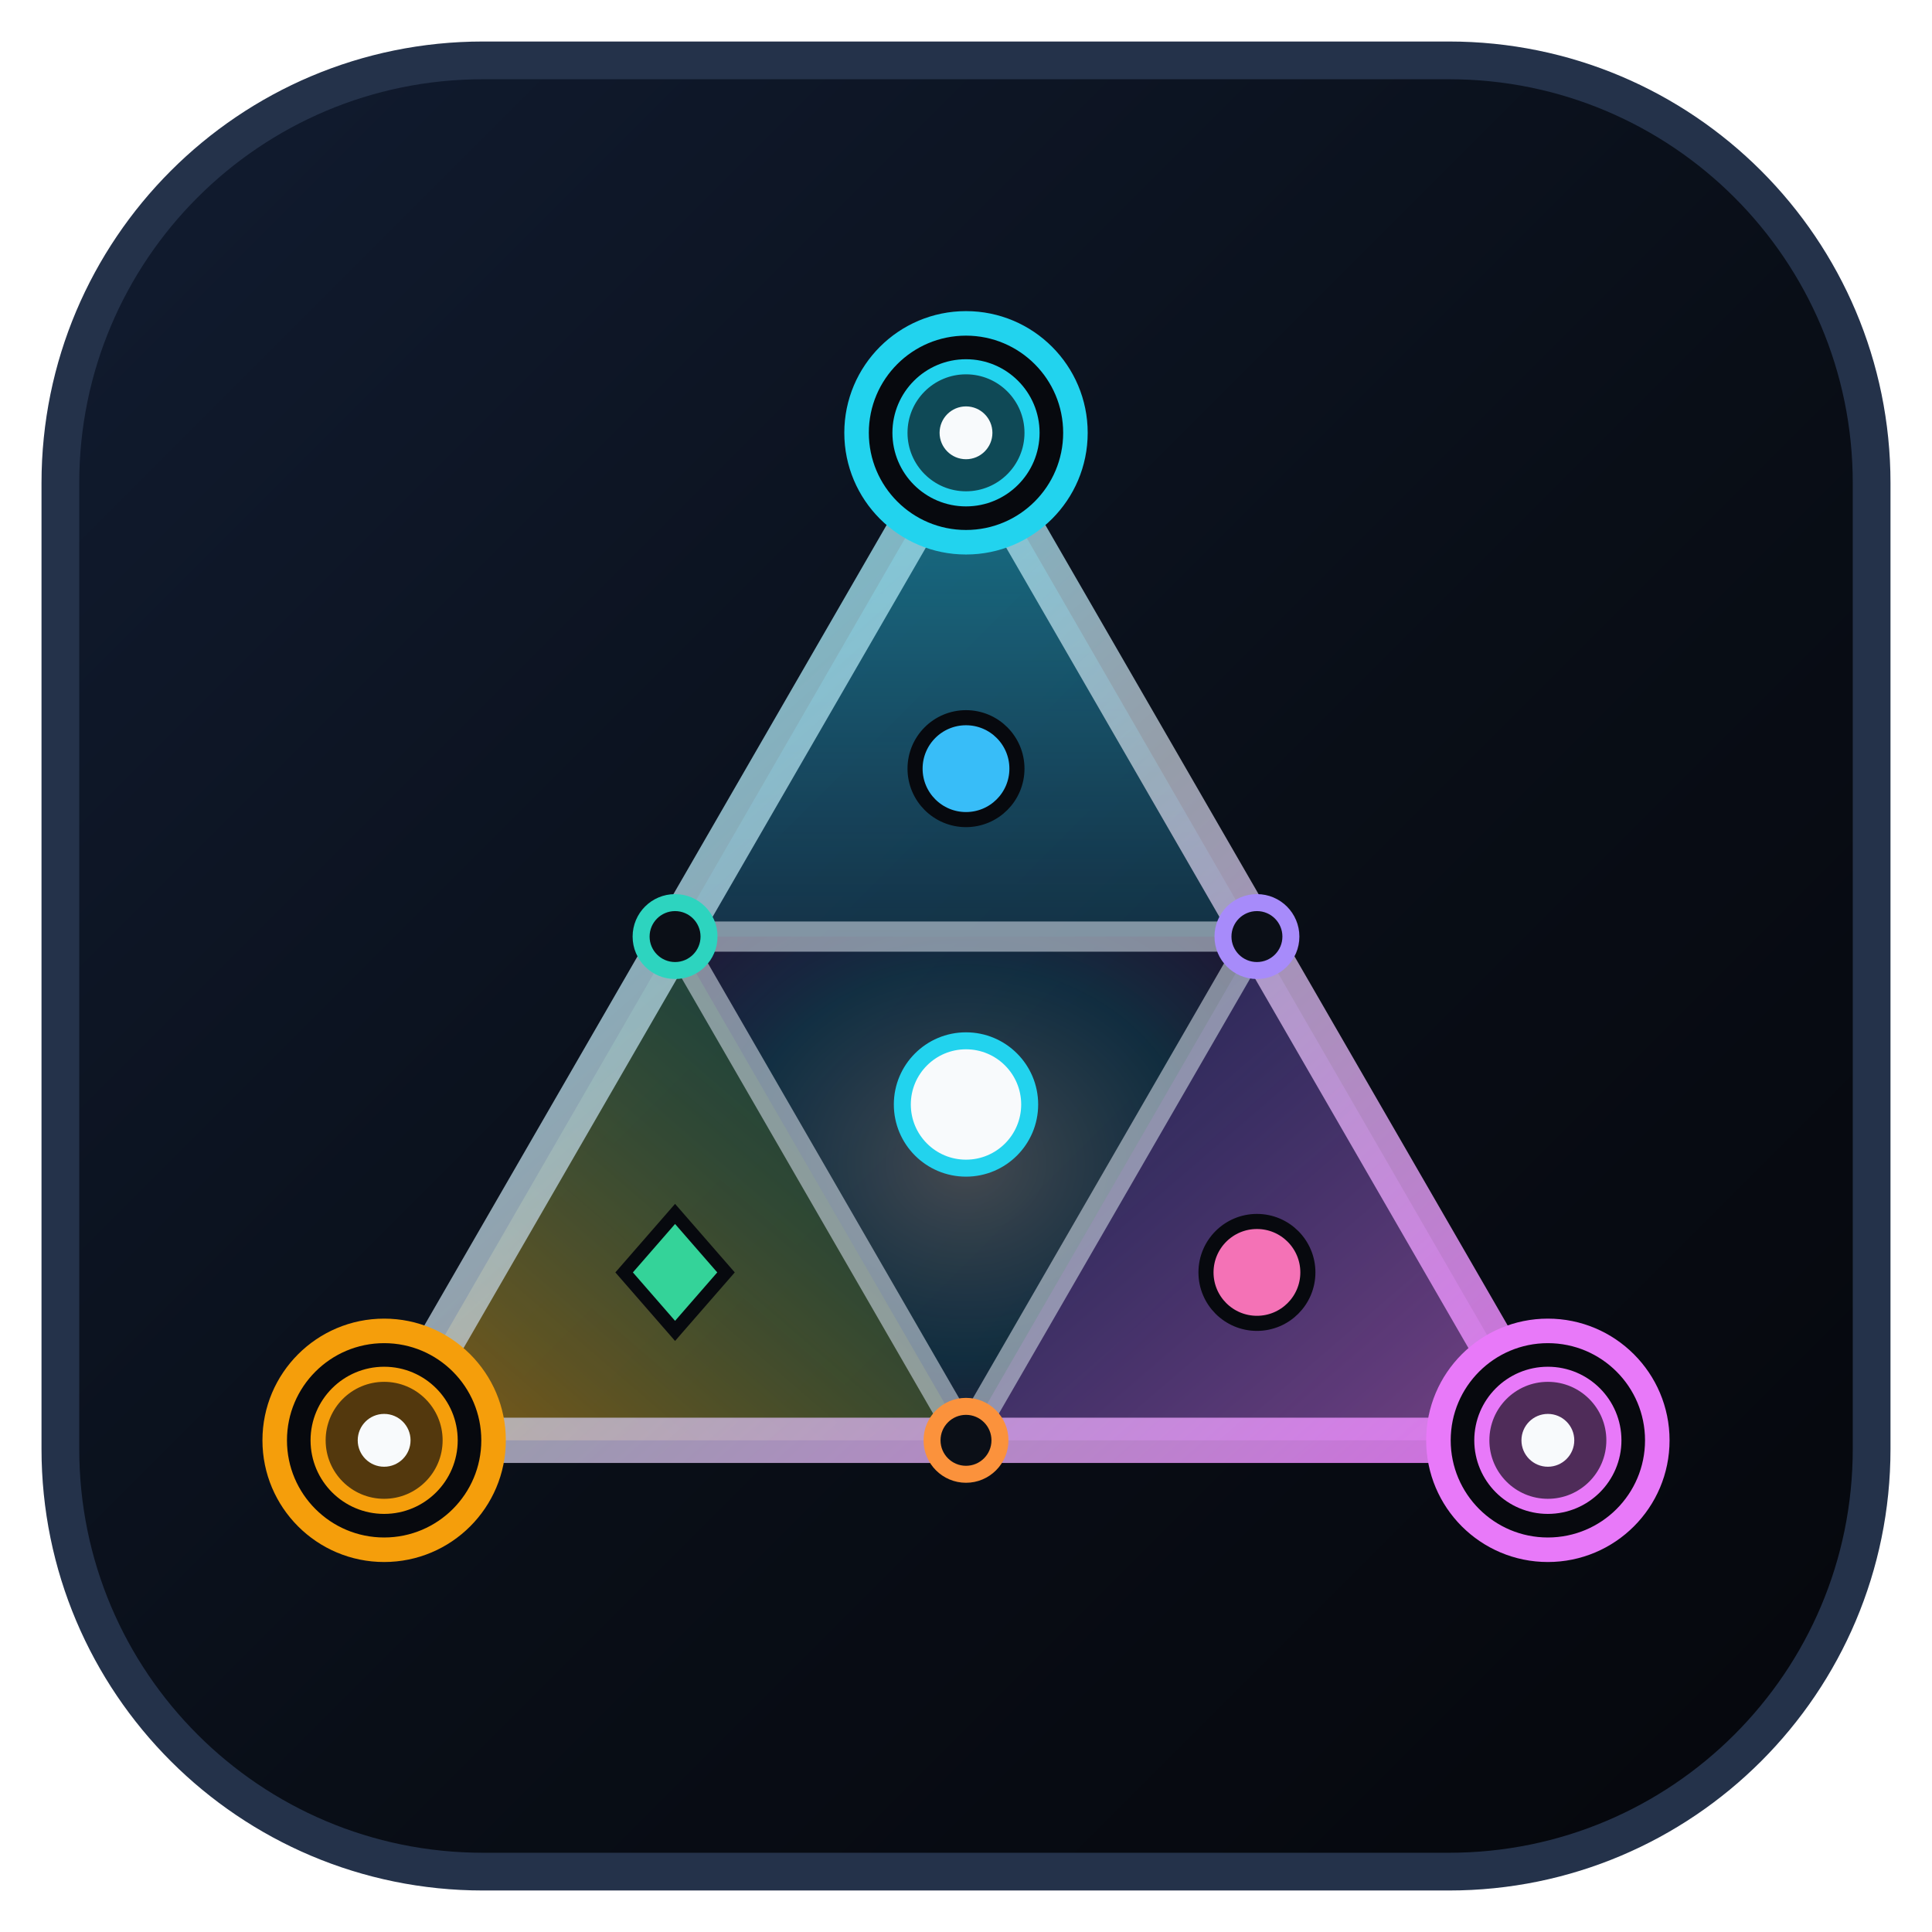
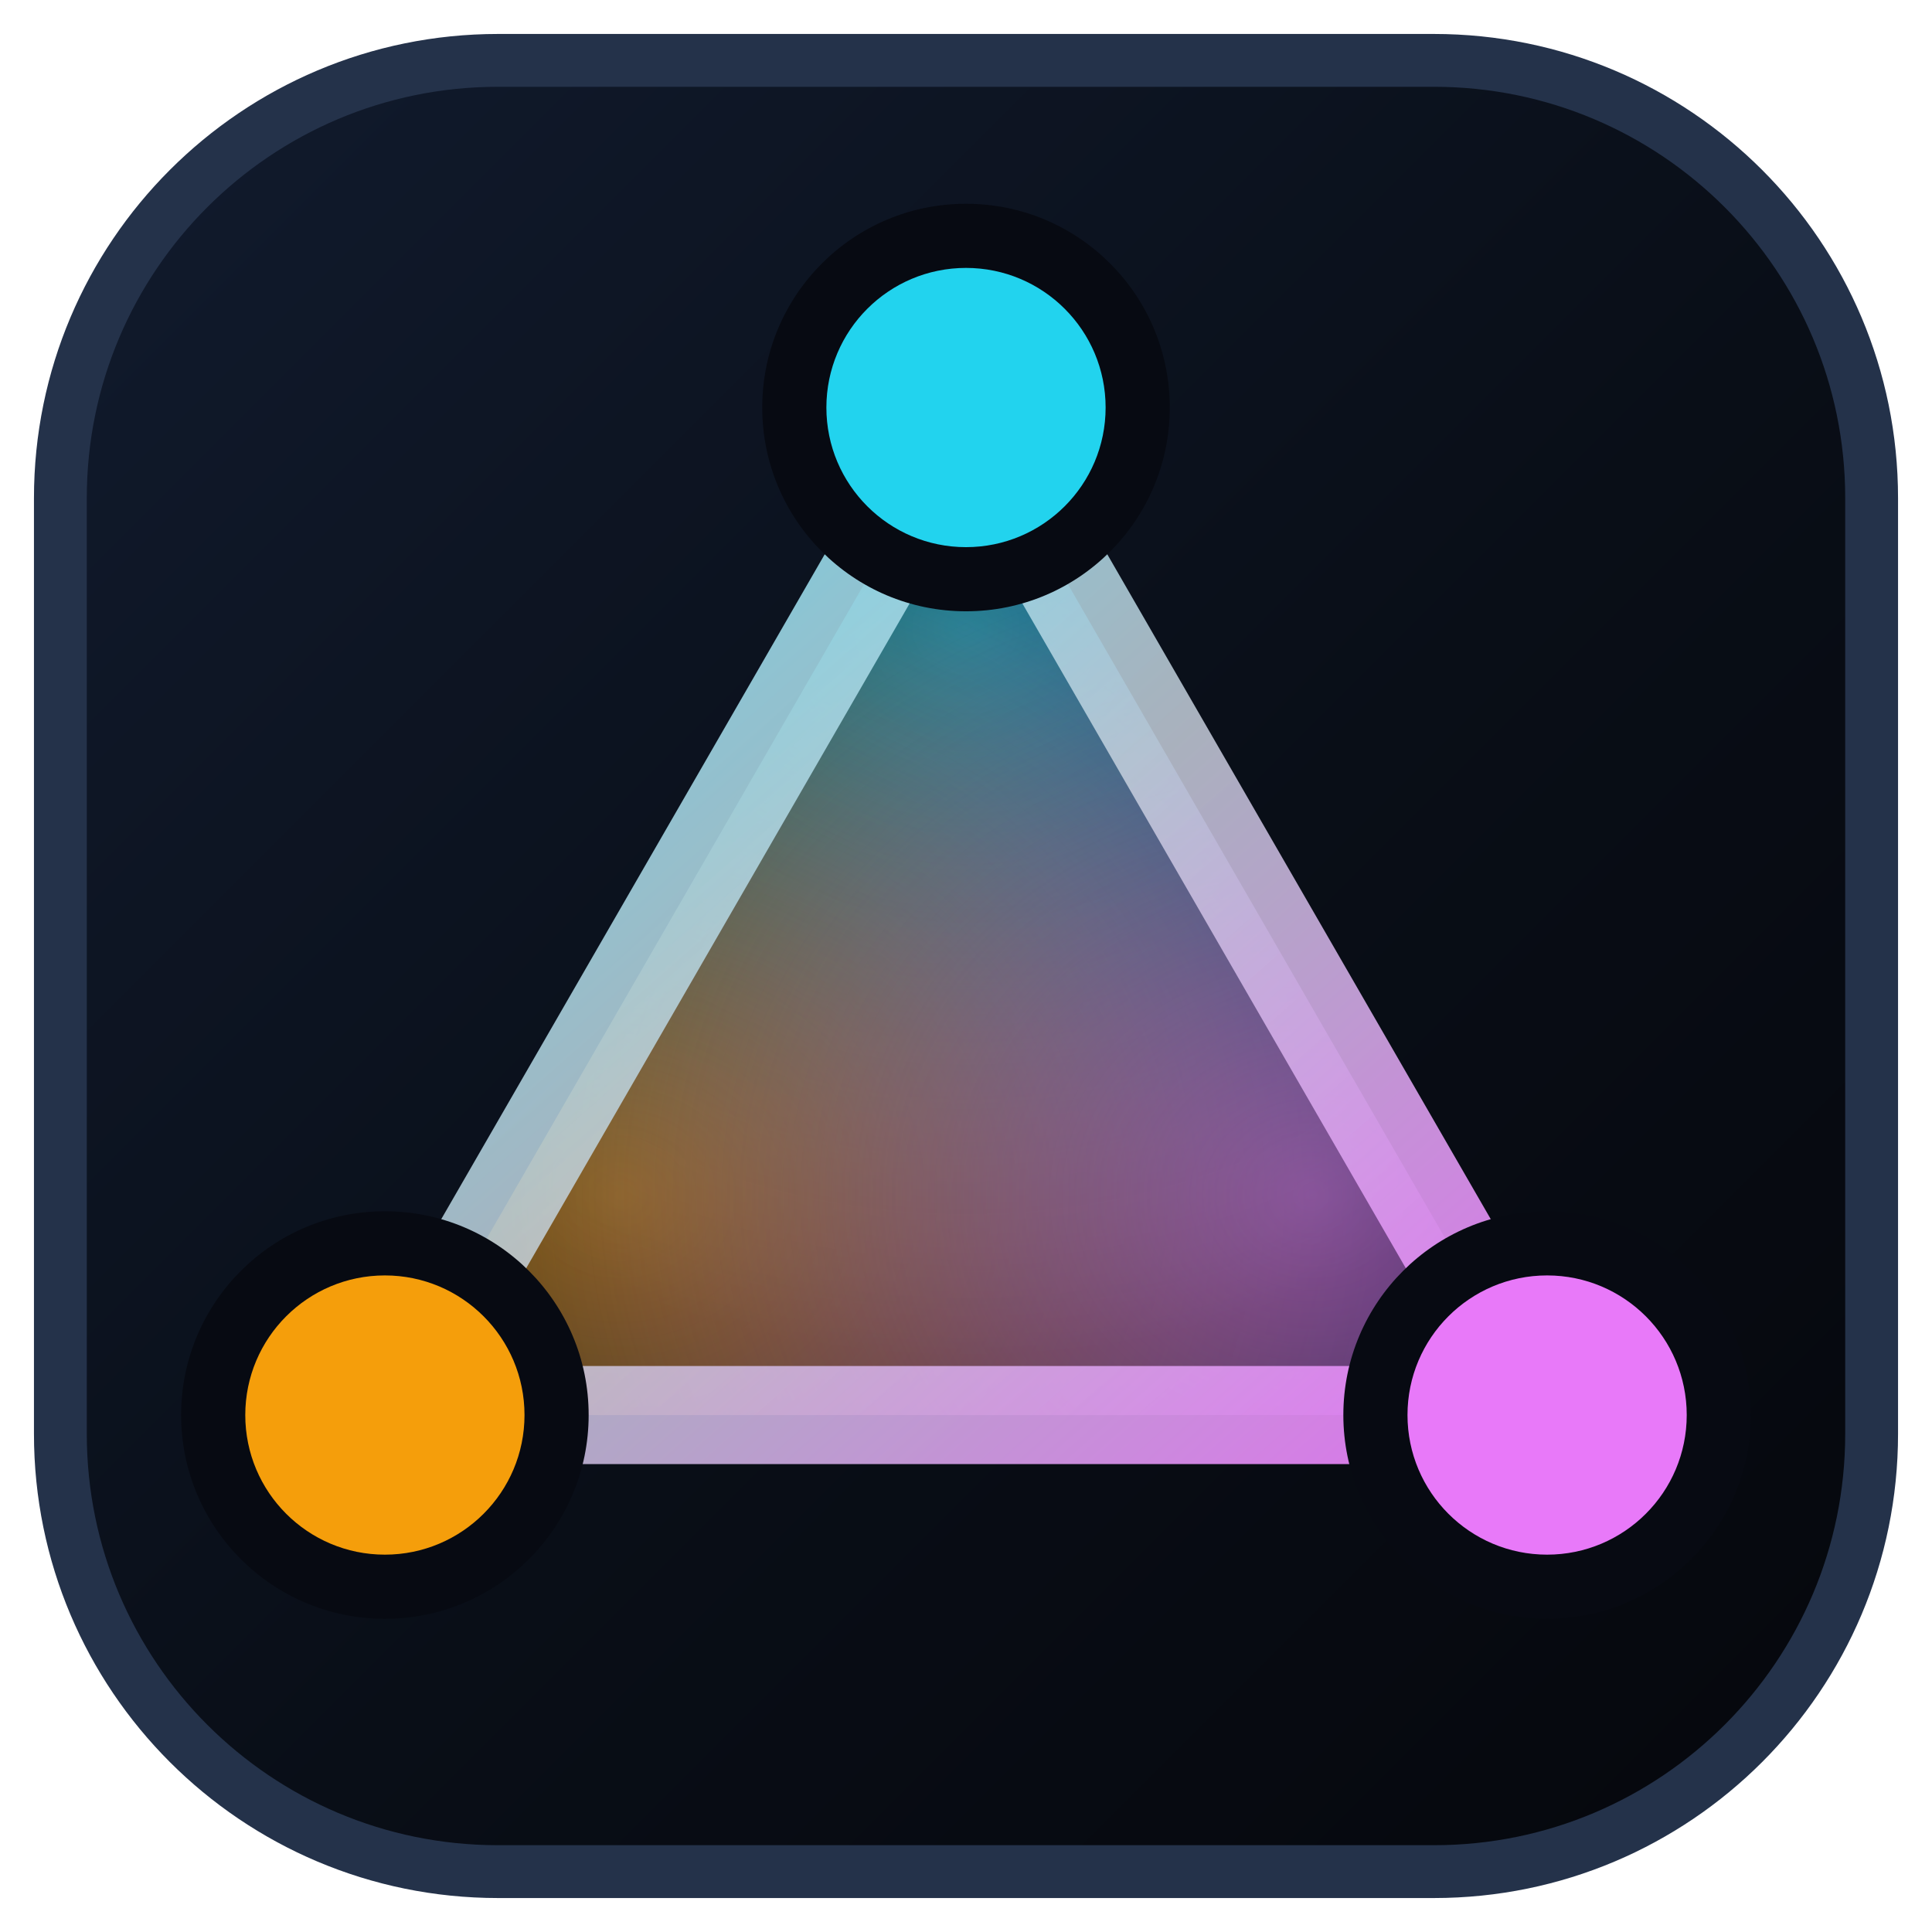
<svg xmlns="http://www.w3.org/2000/svg" viewBox="0 0 512 512" width="512" height="512">
  <defs>
-     <linearGradient id="svIconTile" x1="0%" y1="0%" x2="100%" y2="100%">
-       <stop offset="0%" stop-color="#111C31" />
+     <linearGradient id="svTile" x1="0%" y1="0%" x2="100%" y2="100%">
+       <stop offset="0%" stop-color="#111B2E" />
      <stop offset="55%" stop-color="#090E17" />
      <stop offset="100%" stop-color="#05070C" />
    </linearGradient>
-     <linearGradient id="svTriTop" x1="50%" y1="0%" x2="50%" y2="100%">
-       <stop offset="0%" stop-color="#22D3EE" stop-opacity="0.52" />
-       <stop offset="100%" stop-color="#38BDF8" stop-opacity="0.20" />
-     </linearGradient>
-     <linearGradient id="svTriLeft" x1="0%" y1="100%" x2="100%" y2="0%">
+     <radialGradient id="svCyan" cx="50%" cy="22%" r="72%">
+       <stop offset="0%" stop-color="#22D3EE" stop-opacity="0.55" />
+       <stop offset="100%" stop-color="#22D3EE" stop-opacity="0" />
+     </radialGradient>
+     <radialGradient id="svAmber" cx="20%" cy="78%" r="70%">
      <stop offset="0%" stop-color="#F59E0B" stop-opacity="0.52" />
-       <stop offset="100%" stop-color="#14B8A6" stop-opacity="0.24" />
-     </linearGradient>
-     <linearGradient id="svTriRight" x1="100%" y1="100%" x2="0%" y2="0%">
-       <stop offset="0%" stop-color="#E879F9" stop-opacity="0.50" />
-       <stop offset="100%" stop-color="#6366F1" stop-opacity="0.24" />
-     </linearGradient>
-     <radialGradient id="svTriCenter" cx="50%" cy="45%" r="65%">
-       <stop offset="0%" stop-color="#F8FAFC" stop-opacity="0.25" />
-       <stop offset="60%" stop-color="#38BDF8" stop-opacity="0.18" />
-       <stop offset="100%" stop-color="#A855F7" stop-opacity="0.12" />
+       <stop offset="100%" stop-color="#F59E0B" stop-opacity="0" />
    </radialGradient>
-     <linearGradient id="svEdgeGrad" x1="0%" y1="0%" x2="100%" y2="100%">
-       <stop offset="0%" stop-color="#67E8F9" stop-opacity="0.9" />
-       <stop offset="50%" stop-color="#CBD5E1" stop-opacity="0.72" />
-       <stop offset="100%" stop-color="#E879F9" stop-opacity="0.9" />
+     <radialGradient id="svMagenta" cx="80%" cy="78%" r="70%">
+       <stop offset="0%" stop-color="#E879F9" stop-opacity="0.52" />
+       <stop offset="100%" stop-color="#E879F9" stop-opacity="0" />
+     </radialGradient>
+     <linearGradient id="svEdge" x1="0%" y1="0%" x2="100%" y2="100%">
+       <stop offset="0%" stop-color="#67E8F9" stop-opacity="0.95" />
+       <stop offset="50%" stop-color="#CBD5E1" stop-opacity="0.82" />
+       <stop offset="100%" stop-color="#E879F9" stop-opacity="0.95" />
    </linearGradient>
  </defs>
-   <rect x="16" y="16" width="480" height="480" rx="112" fill="url(#svIconTile)" stroke="#24324A" stroke-width="10" />
-   <polygon points="256.0,114.7 178.9,248.2 333.1,248.2" fill="url(#svTriTop)" />
-   <polygon points="178.9,248.2 101.8,381.7 256.0,381.7" fill="url(#svTriLeft)" />
-   <polygon points="333.1,248.2 256.0,381.7 410.2,381.7" fill="url(#svTriRight)" />
-   <polygon points="178.9,248.2 256.0,381.7 333.1,248.2" fill="url(#svTriCenter)" />
-   <polygon points="256.0,114.7 101.8,381.7 410.2,381.7" fill="none" stroke="url(#svEdgeGrad)" stroke-width="12" stroke-linejoin="round" />
-   <polygon points="178.9,248.2 256.0,381.7 333.1,248.2" fill="none" stroke="#CBD5E1" stroke-opacity="0.6" stroke-width="8" stroke-linejoin="round" />
-   <circle cx="178.9" cy="248.2" r="9" fill="#0B0F17" stroke="#2DD4BF" stroke-width="4.5" />
-   <circle cx="256.0" cy="381.7" r="9" fill="#0B0F17" stroke="#FB923C" stroke-width="4.5" />
-   <circle cx="333.1" cy="248.2" r="9" fill="#0B0F17" stroke="#A78BFA" stroke-width="4.5" />
-   <circle cx="256.0" cy="203.7" r="13.5" fill="#38BDF8" stroke="#07090E" stroke-width="4" />
-   <polygon points="178.9,321.7 192.4,337.2 178.9,352.7 165.4,337.2" fill="#34D399" stroke="#07090E" stroke-width="3.5" />
-   <circle cx="333.1" cy="337.2" r="13.5" fill="#F472B6" stroke="#07090E" stroke-width="4" />
-   <circle cx="256.0" cy="292.7" r="16.875" fill="#F8FAFC" stroke="#22D3EE" stroke-width="4.5" />
-   <circle cx="256.0" cy="114.7" r="29" fill="#07090E" stroke="#22D3EE" stroke-width="6.5" />
-   <circle cx="256.0" cy="114.7" r="17.5" fill="#22D3EE" fill-opacity="0.32" stroke="#22D3EE" stroke-width="4" />
-   <circle cx="256.0" cy="114.7" r="7" fill="#F8FAFC" />
-   <circle cx="101.8" cy="381.7" r="29" fill="#07090E" stroke="#F59E0B" stroke-width="6.5" />
-   <circle cx="101.8" cy="381.7" r="17.5" fill="#F59E0B" fill-opacity="0.32" stroke="#F59E0B" stroke-width="4" />
-   <circle cx="101.8" cy="381.7" r="7" fill="#F8FAFC" />
-   <circle cx="410.2" cy="381.7" r="29" fill="#07090E" stroke="#E879F9" stroke-width="6.5" />
-   <circle cx="410.2" cy="381.7" r="17.5" fill="#E879F9" fill-opacity="0.32" stroke="#E879F9" stroke-width="4" />
-   <circle cx="410.2" cy="381.7" r="7" fill="#F8FAFC" />
+   <rect x="16" y="16" width="480" height="480" rx="116" fill="url(#svTile)" stroke="#24324A" stroke-width="14" />
+   <polygon points="256,108 102,375 410,375" fill="#0E1729" />
+   <polygon points="256,108 102,375 410,375" fill="url(#svCyan)" />
+   <polygon points="256,108 102,375 410,375" fill="url(#svAmber)" />
+   <polygon points="256,108 102,375 410,375" fill="url(#svMagenta)" />
+   <polygon points="256,108 102,375 410,375" fill="none" stroke="url(#svEdge)" stroke-width="26" stroke-linejoin="round" />
+   <circle cx="256" cy="108" r="54" fill="#070A12" />
+   <circle cx="256" cy="108" r="37" fill="#22D3EE" />
+   <circle cx="102" cy="375" r="54" fill="#070A12" />
+   <circle cx="102" cy="375" r="37" fill="#F59E0B" />
+   <circle cx="410" cy="375" r="54" fill="#070A12" />
+   <circle cx="410" cy="375" r="37" fill="#E879F9" />
</svg>
